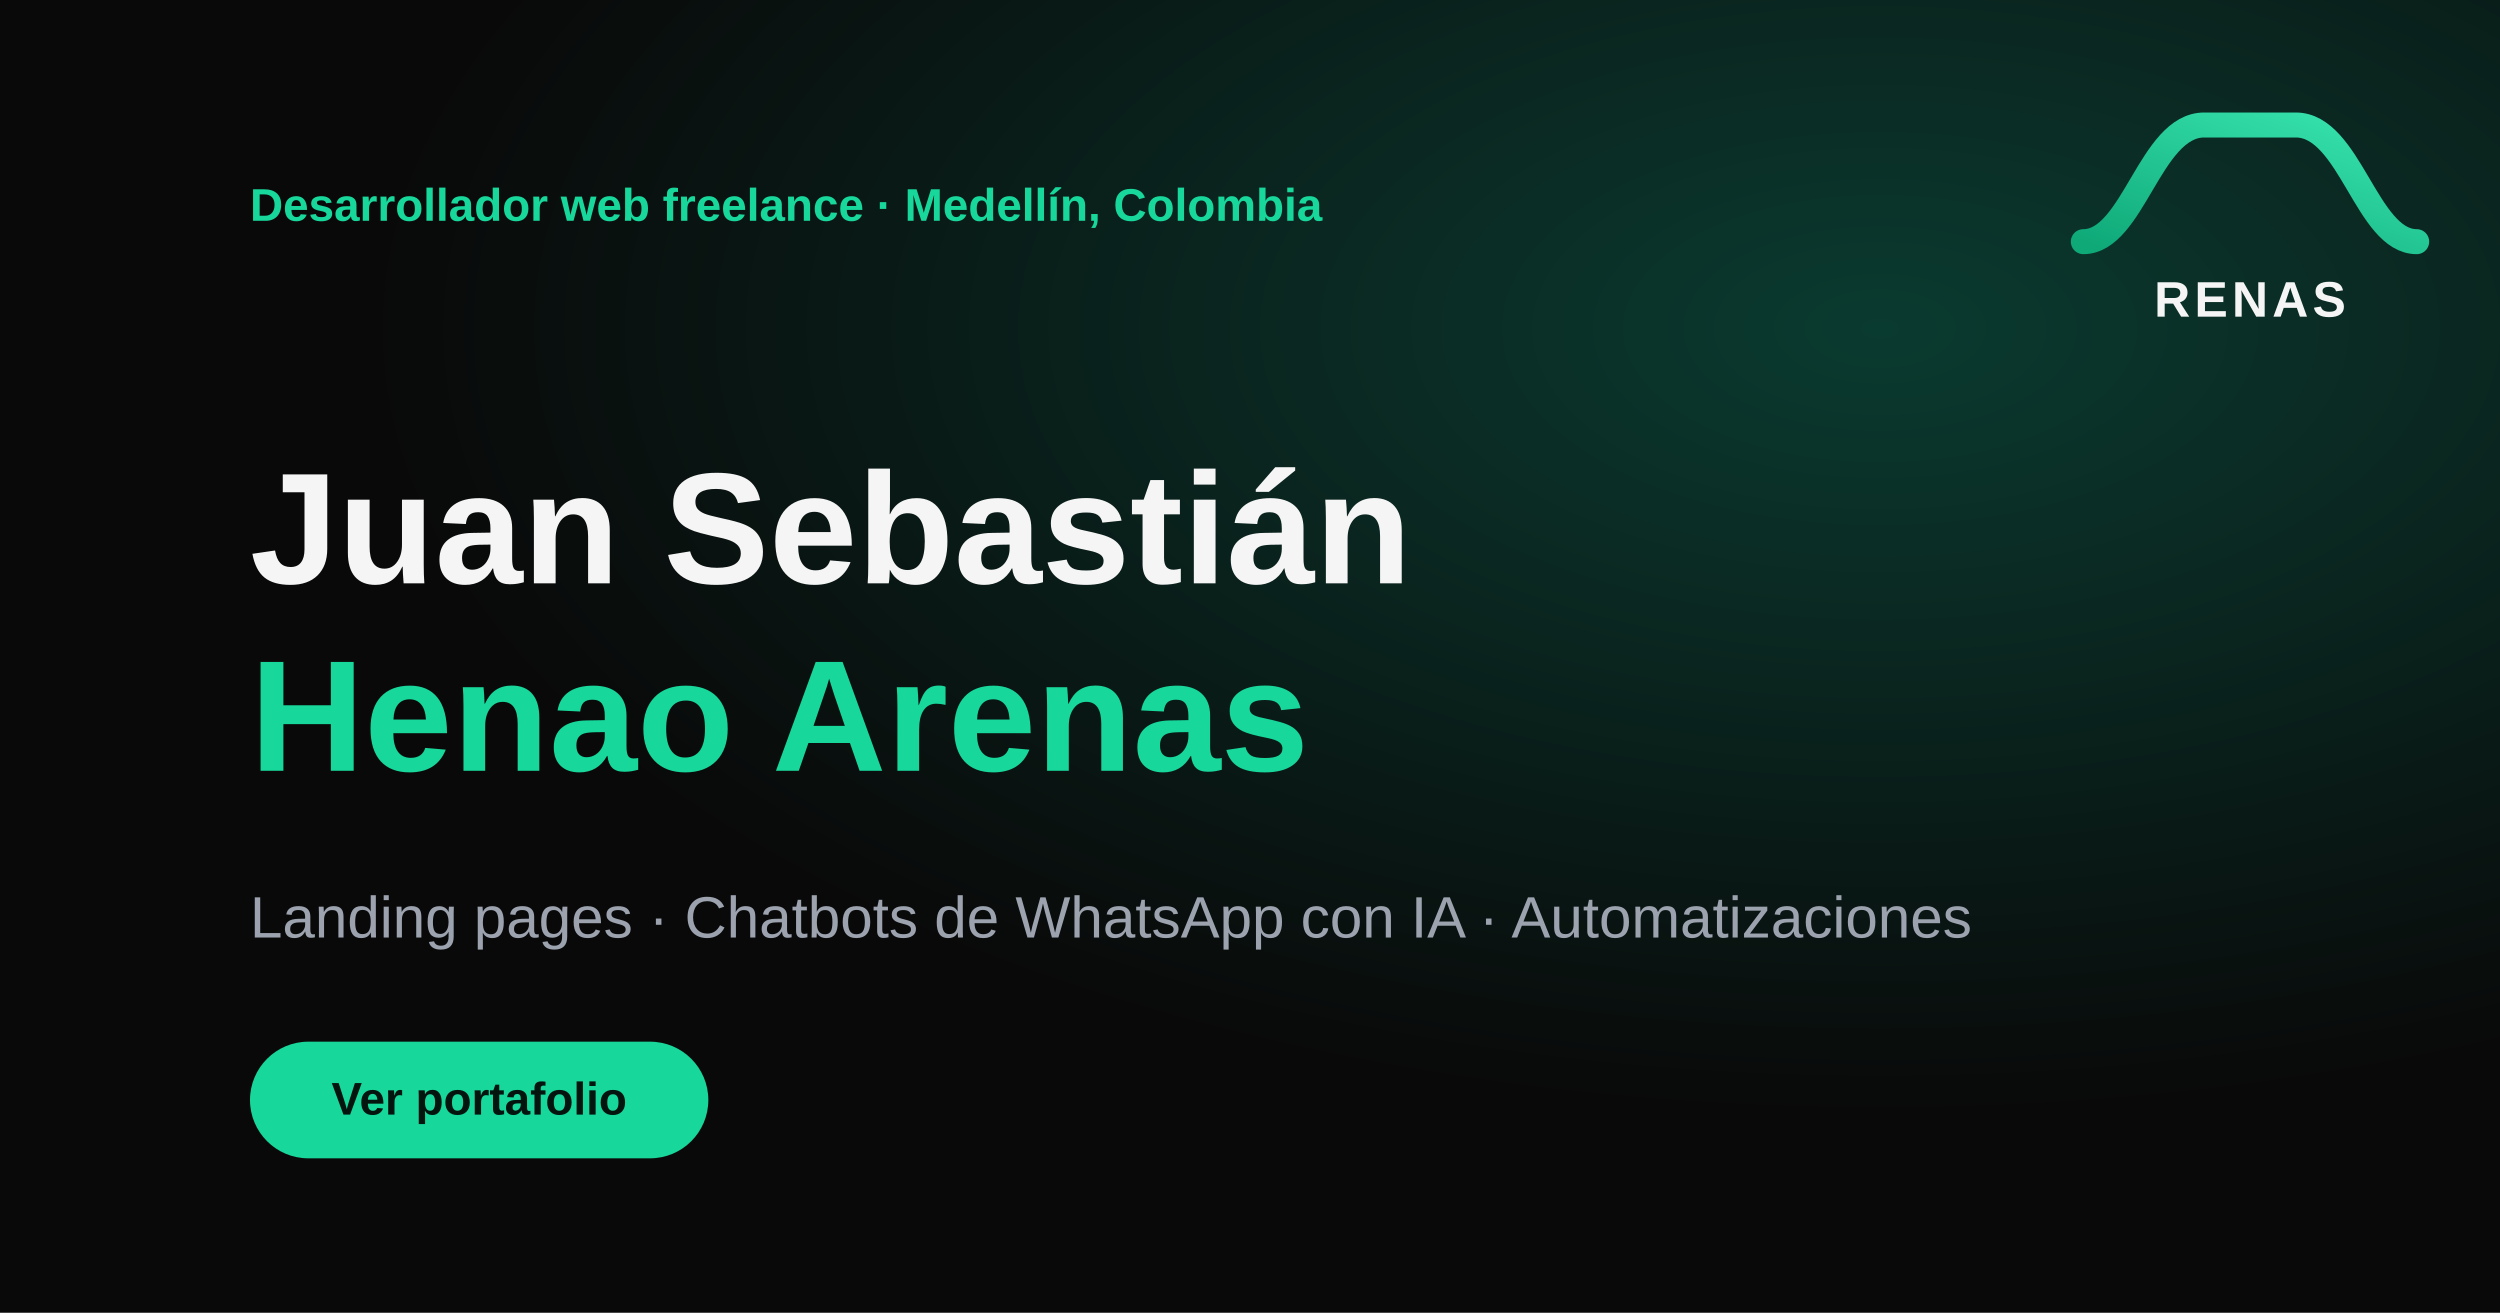
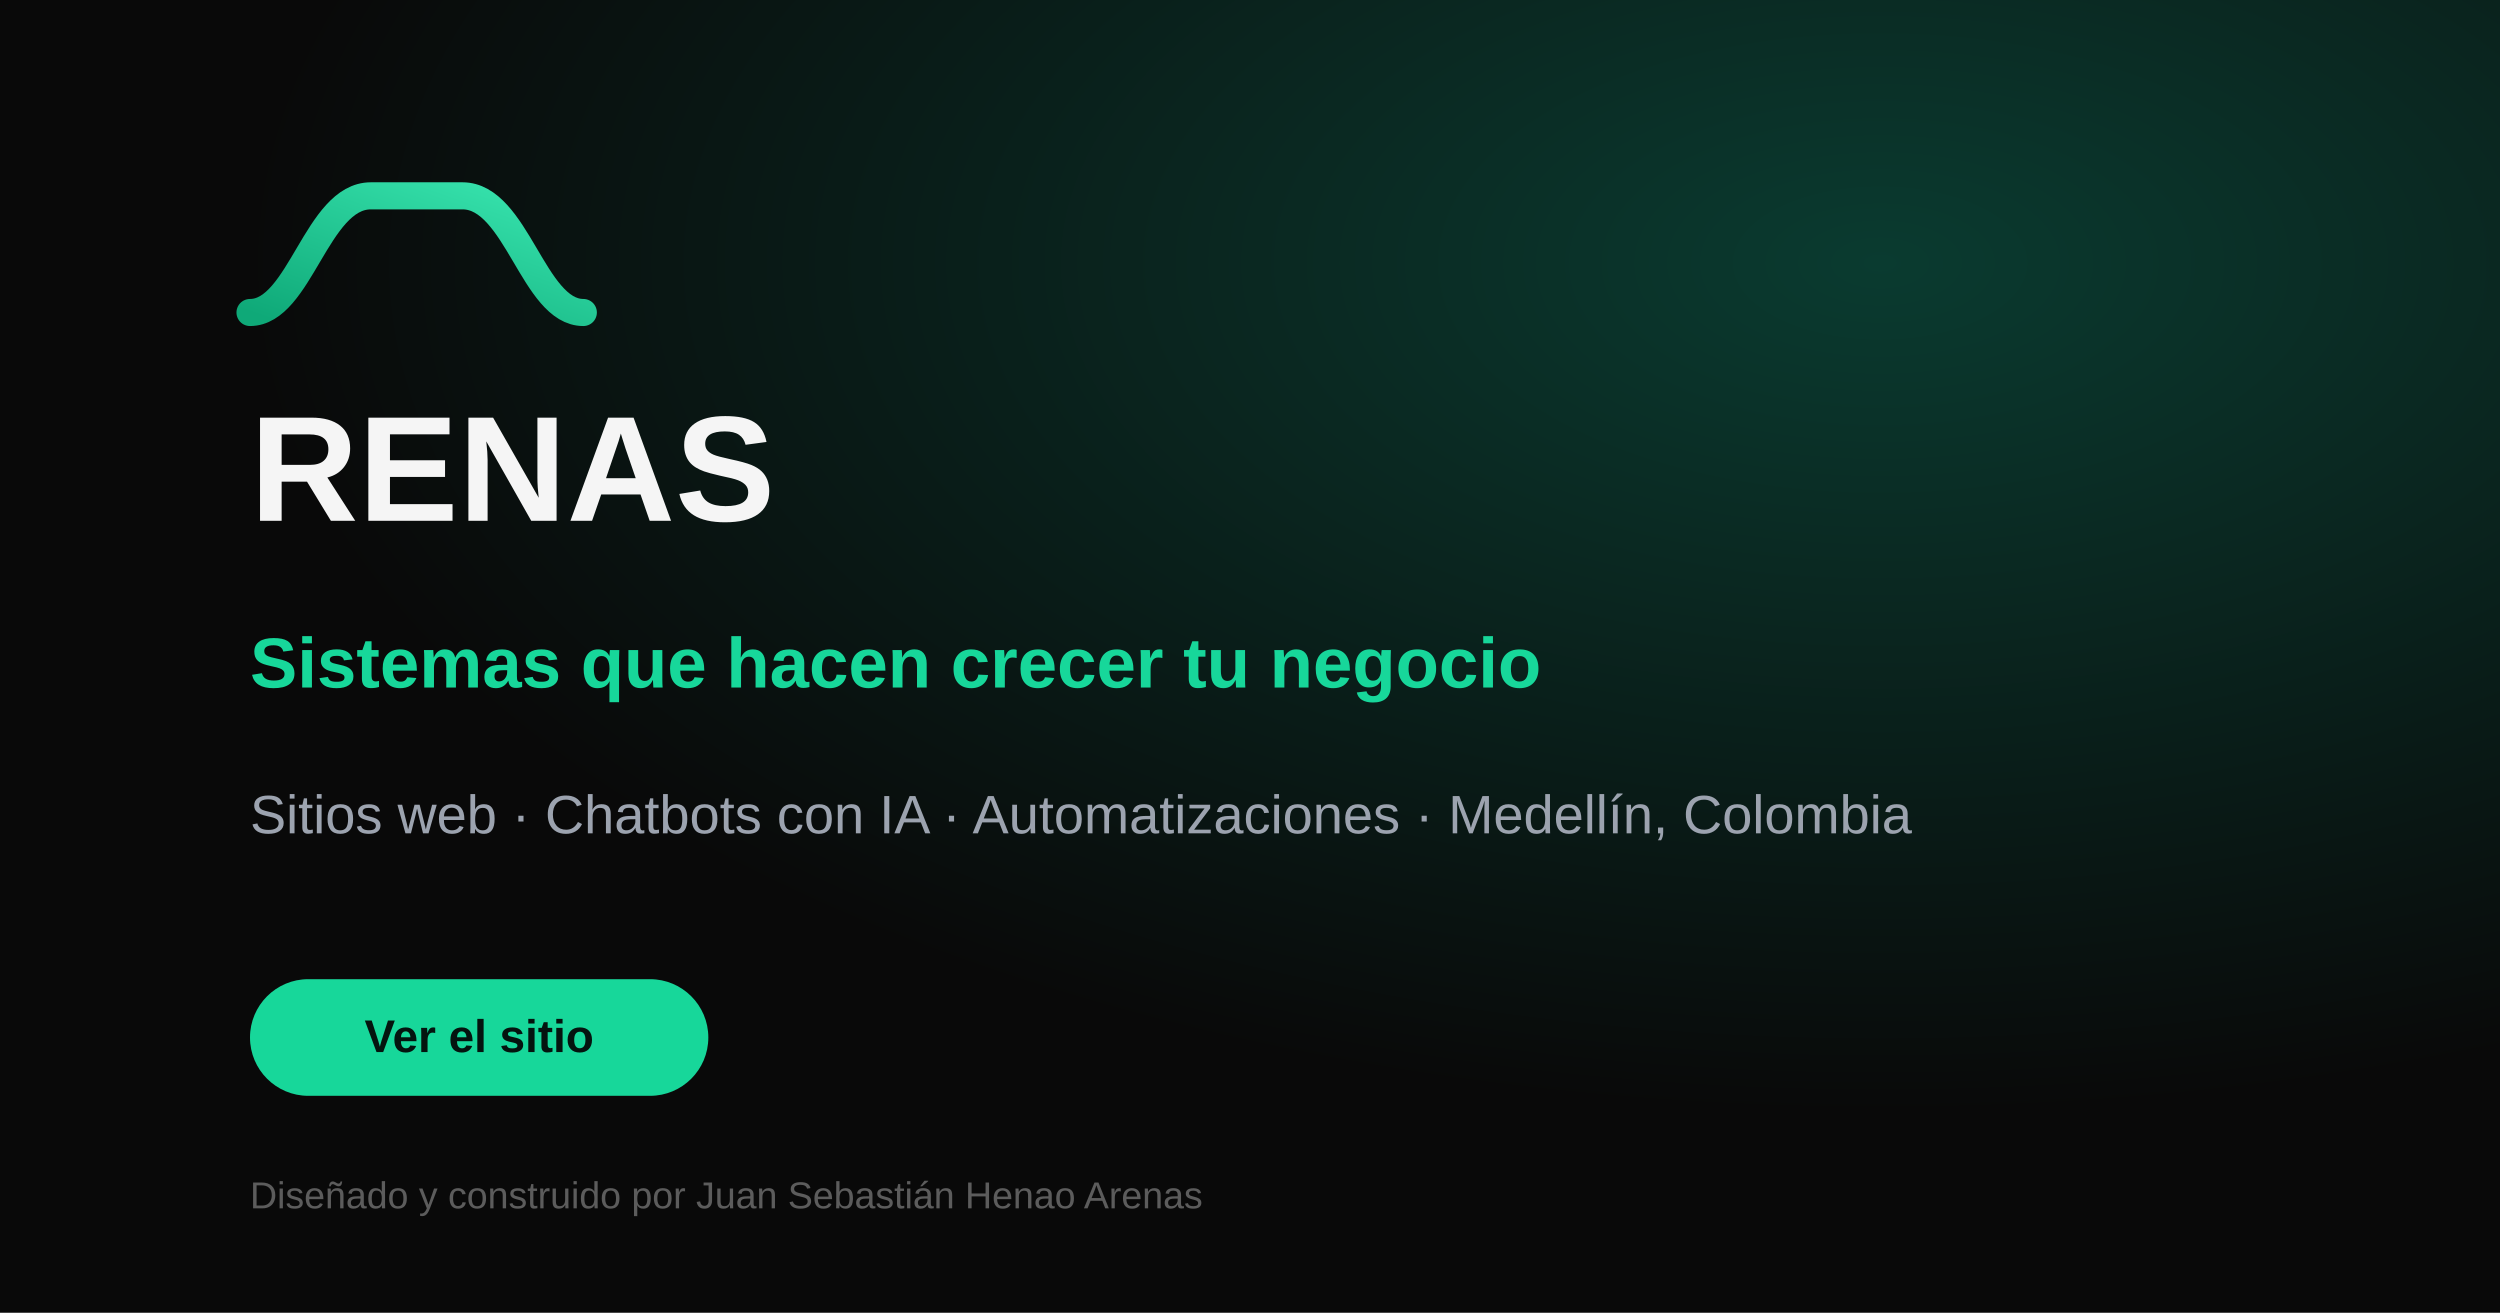
<svg xmlns="http://www.w3.org/2000/svg" width="1200" height="630" viewBox="0 0 1200 630">
  <defs>
-     <radialGradient id="glow" cx="75%" cy="25%" r="60%">
+     <radialGradient id="glow" cx="75%" cy="20%" r="65%">
      <stop offset="0%" stop-color="#0a3b30" />
      <stop offset="100%" stop-color="#090909" />
    </radialGradient>
    <linearGradient id="brandGradient" x1="0%" y1="100%" x2="100%" y2="0%">
      <stop offset="0%" stop-color="#0FA978" />
      <stop offset="100%" stop-color="#39E6B0" />
    </linearGradient>
  </defs>
  <rect width="1200" height="630" fill="#090909" />
  <rect width="1200" height="630" fill="url(#glow)" />
-   <path d="M1000,116 C1024,116 1032,60 1058,60 C1073,60 1087,60 1102,60 C1128,60 1136,116 1160,116" fill="none" stroke="url(#brandGradient)" stroke-width="12" stroke-linecap="round" stroke-linejoin="round" />
-   <text x="1080" y="152" font-family="Arial, sans-serif" font-size="24" font-weight="800" fill="#f5f5f5" text-anchor="middle" letter-spacing="2">RENAS</text>
-   <text x="120" y="106" font-family="Arial, sans-serif" font-size="22" font-weight="700" fill="#17D79A">Desarrollador web freelance · Medellín, Colombia</text>
-   <text x="120" y="280" font-family="Arial, sans-serif" font-size="76" font-weight="800" fill="#f5f5f5">Juan Sebastián</text>
-   <text x="120" y="370" font-family="Arial, sans-serif" font-size="76" font-weight="800" fill="#17D79A">Henao Arenas</text>
-   <text x="120" y="450" font-family="Arial, sans-serif" font-size="28" fill="#9ca3af">Landing pages · Chatbots de WhatsApp con IA · Automatizaciones</text>
-   <rect x="120" y="500" width="220" height="56" rx="28" fill="#17D79A" />
-   <text x="230" y="535" font-family="Arial, sans-serif" font-size="22" font-weight="700" fill="#04140f" text-anchor="middle">Ver portafolio</text>
+   <path d="M120,150 C144,150 152,94 178,94 C193,94 207,94 222,94 C248,94 256,150 280,150" fill="none" stroke="url(#brandGradient)" stroke-width="13" stroke-linecap="round" stroke-linejoin="round" />
+   <text x="120" y="250" font-family="Arial, sans-serif" font-size="72" font-weight="800" fill="#f5f5f5">RENAS</text>
+   <text x="120" y="330" font-family="Arial, sans-serif" font-size="34" font-weight="700" fill="#17D79A">Sistemas que hacen crecer tu negocio</text>
+   <text x="120" y="400" font-family="Arial, sans-serif" font-size="26" fill="#9ca3af">Sitios web · Chatbots con IA · Automatizaciones · Medellín, Colombia</text>
+   <rect x="120" y="470" width="220" height="56" rx="28" fill="#17D79A" />
+   <text x="230" y="505" font-family="Arial, sans-serif" font-size="22" font-weight="700" fill="#04140f" text-anchor="middle">Ver el sitio</text>
+   <text x="120" y="580" font-family="Arial, sans-serif" font-size="18" fill="#5c5c5c">Diseñado y construido por Juan Sebastián Henao Arenas</text>
</svg>
